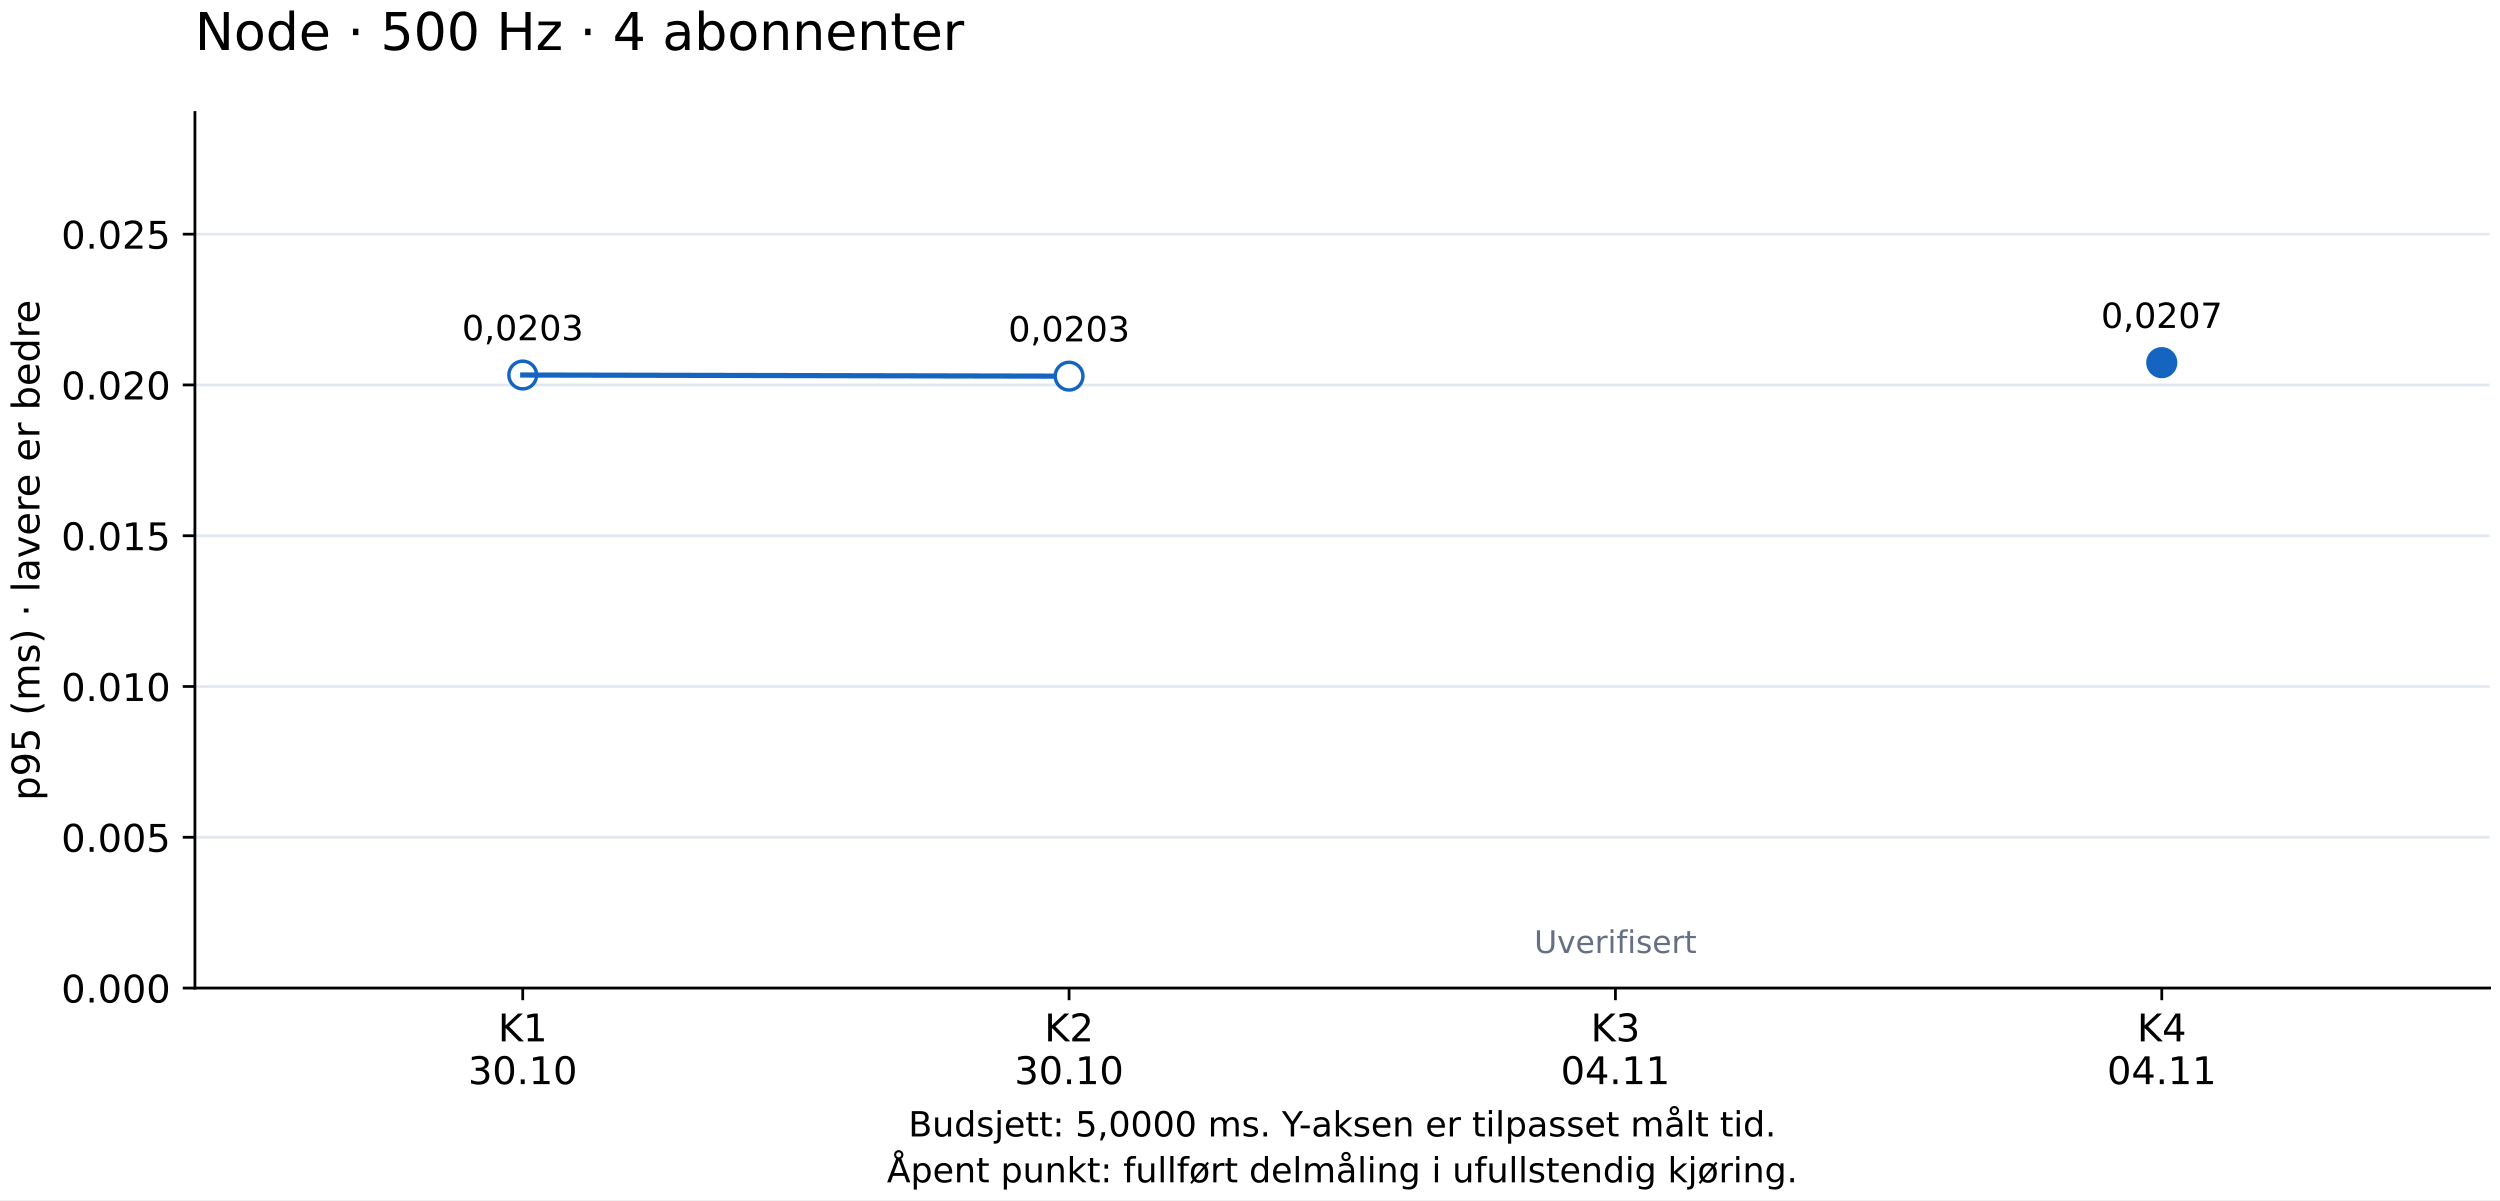
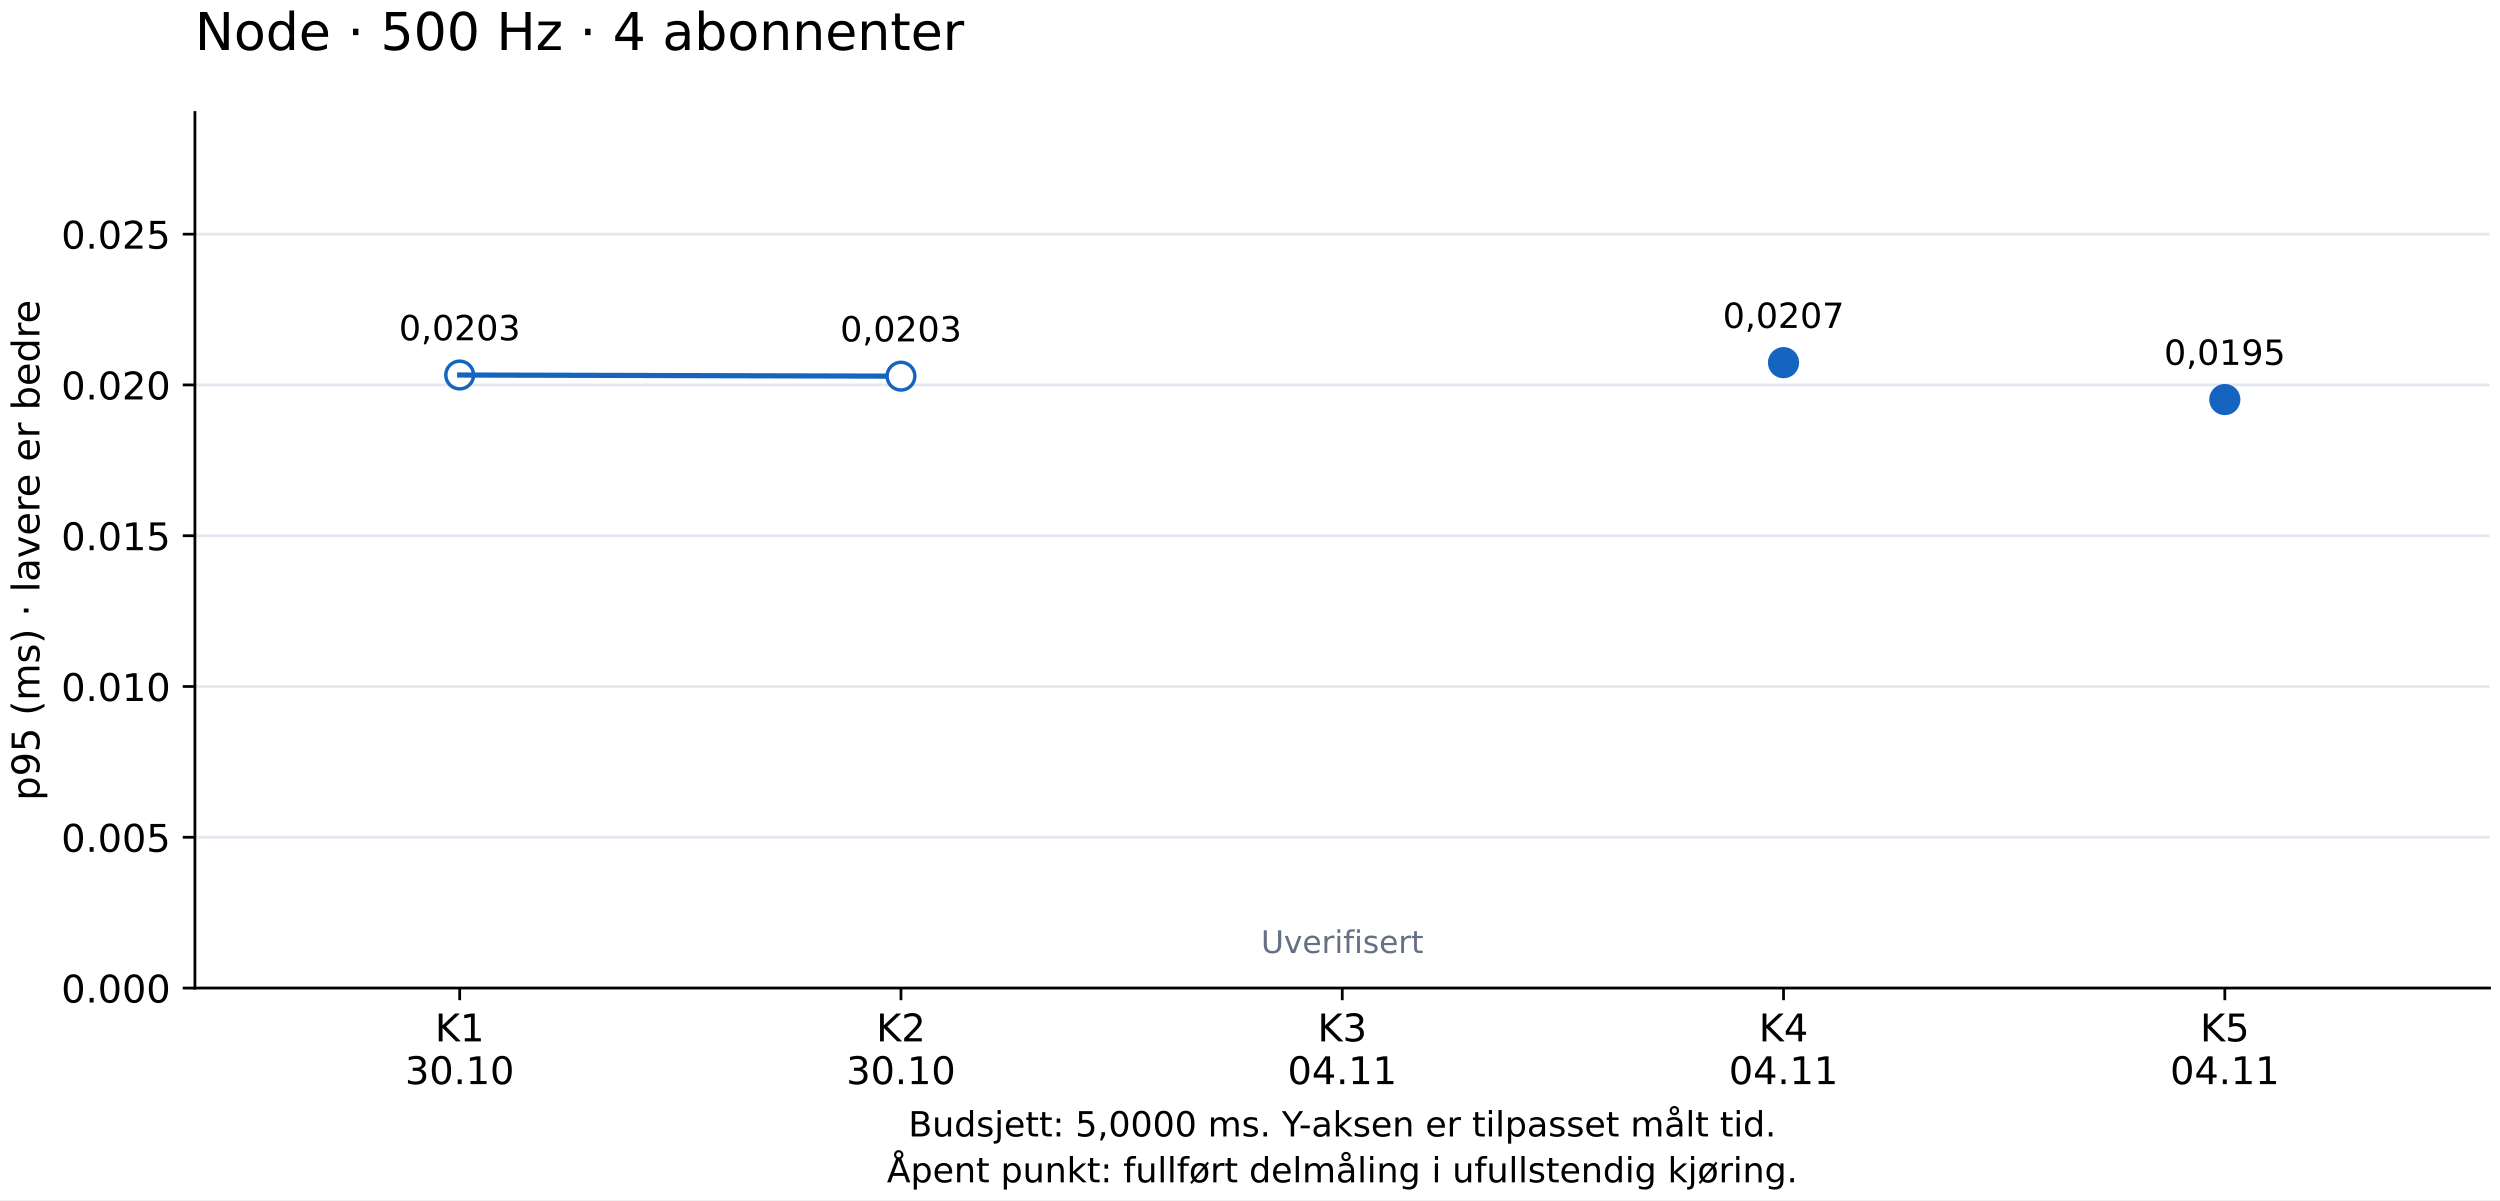
<svg xmlns="http://www.w3.org/2000/svg" xmlns:xlink="http://www.w3.org/1999/xlink" width="720pt" height="345.6pt" viewBox="0 0 720 345.6" version="1.1">
  <defs>
    <style type="text/css">*{stroke-linejoin: round; stroke-linecap: butt}</style>
  </defs>
  <g id="figure_1">
    <g id="patch_1">
      <path d="M 0 345.6  L 720 345.6  L 720 0  L 0 0  z " style="fill: #ffffff" />
    </g>
    <g id="axes_1">
      <g id="patch_2">
        <path d="M 56.137 284.558  L 717 284.558  L 717 32.398  L 56.137 32.398  z " style="fill: #ffffff" />
      </g>
      <g id="matplotlib.axis_1">
        <g id="xtick_1">
          <g id="line2d_1">
            <defs>
              <path id="m3a9fe52da0" d="M 0 0  L 0 3.5  " style="stroke: #000000; stroke-width: 0.8" />
            </defs>
            <g>
-               <use xlink:href="#m3a9fe52da0" x="150.546" y="284.558" style="stroke: #000000; stroke-width: 0.8" />
+               <use xlink:href="#m3a9fe52da0" x="132.39" y="284.558" style="stroke: #000000; stroke-width: 0.8" />
            </g>
          </g>
          <g id="text_1">
-             <text style="font-size: 11px; font-family: 'DejaVu Sans'" transform="translate(143.4399 299.9161)">K1</text>
-             <text style="font-size: 11px; font-family: 'DejaVu Sans'" transform="translate(134.8006 312.2337)">30.10</text>
+             <text style="font-size: 11px; font-family: 'DejaVu Sans'" transform="translate(125.2843 299.9161)">K1</text>
+             <text style="font-size: 11px; font-family: 'DejaVu Sans'" transform="translate(116.645 312.2337)">30.10</text>
          </g>
        </g>
        <g id="xtick_2">
          <g id="line2d_2">
            <g>
-               <use xlink:href="#m3a9fe52da0" x="307.894" y="284.558" style="stroke: #000000; stroke-width: 0.8" />
+               <use xlink:href="#m3a9fe52da0" x="259.479" y="284.558" style="stroke: #000000; stroke-width: 0.8" />
            </g>
          </g>
          <g id="text_2">
-             <text style="font-size: 11px; font-family: 'DejaVu Sans'" transform="translate(300.7881 299.9161)">K2</text>
-             <text style="font-size: 11px; font-family: 'DejaVu Sans'" transform="translate(292.1488 312.2337)">30.10</text>
+             <text style="font-size: 11px; font-family: 'DejaVu Sans'" transform="translate(252.3733 299.9161)">K2</text>
+             <text style="font-size: 11px; font-family: 'DejaVu Sans'" transform="translate(243.734 312.2337)">30.10</text>
          </g>
        </g>
        <g id="xtick_3">
          <g id="line2d_3">
            <g>
-               <use xlink:href="#m3a9fe52da0" x="465.243" y="284.558" style="stroke: #000000; stroke-width: 0.8" />
+               <use xlink:href="#m3a9fe52da0" x="386.568" y="284.558" style="stroke: #000000; stroke-width: 0.8" />
            </g>
          </g>
          <g id="text_3">
-             <text style="font-size: 11px; font-family: 'DejaVu Sans'" transform="translate(458.1364 299.9161)">K3</text>
-             <text style="font-size: 11px; font-family: 'DejaVu Sans'" transform="translate(449.4971 312.2337)">04.11</text>
+             <text style="font-size: 11px; font-family: 'DejaVu Sans'" transform="translate(379.4623 299.9161)">K3</text>
+             <text style="font-size: 11px; font-family: 'DejaVu Sans'" transform="translate(370.823 312.2337)">04.11</text>
          </g>
        </g>
        <g id="xtick_4">
          <g id="line2d_4">
            <g>
-               <use xlink:href="#m3a9fe52da0" x="622.591" y="284.558" style="stroke: #000000; stroke-width: 0.8" />
+               <use xlink:href="#m3a9fe52da0" x="513.657" y="284.558" style="stroke: #000000; stroke-width: 0.8" />
            </g>
          </g>
          <g id="text_4">
-             <text style="font-size: 11px; font-family: 'DejaVu Sans'" transform="translate(615.4846 299.9161)">K4</text>
-             <text style="font-size: 11px; font-family: 'DejaVu Sans'" transform="translate(606.8453 312.2337)">04.11</text>
-           </g>
-         </g>
-         <g id="text_5">
+             <text style="font-size: 11px; font-family: 'DejaVu Sans'" transform="translate(506.5512 299.9161)">K4</text>
+             <text style="font-size: 11px; font-family: 'DejaVu Sans'" transform="translate(497.9119 312.2337)">04.11</text>
+           </g>
+         </g>
+         <g id="xtick_5">
+           <g id="line2d_5">
+             <g>
+               <use xlink:href="#m3a9fe52da0" x="640.746" y="284.558" style="stroke: #000000; stroke-width: 0.8" />
+             </g>
+           </g>
+           <g id="text_5">
+             <text style="font-size: 11px; font-family: 'DejaVu Sans'" transform="translate(633.6402 299.9161)">K5</text>
+             <text style="font-size: 11px; font-family: 'DejaVu Sans'" transform="translate(625.0009 312.2337)">04.11</text>
+           </g>
+         </g>
+         <g id="text_6">
          <text style="font-size: 10px; font-family: 'DejaVu Sans'" transform="translate(261.613 327.301)">Budsjett: 5,0000 ms. Y-aksen er tilpasset målt tid.</text>
          <text style="font-size: 10px; font-family: 'DejaVu Sans'" transform="translate(255.4122 340.5201)">Åpent punkt: fullført delmåling i ufullstendig kjøring.</text>
        </g>
      </g>
      <g id="matplotlib.axis_2">
        <g id="ytick_1">
-           <g id="line2d_5">
-             <path d="M 56.137 284.558  L 717 284.558  " clip-path="url(#pd9fed066c4)" style="fill: none; stroke: #e2e8f0; stroke-width: 0.8; stroke-linecap: square" />
-           </g>
          <g id="line2d_6">
+             <path d="M 56.137 284.558  L 717 284.558  " clip-path="url(#p6524d52d95)" style="fill: none; stroke: #e2e8f0; stroke-width: 0.8; stroke-linecap: square" />
+           </g>
+           <g id="line2d_7">
            <defs>
              <path id="m56f8623be5" d="M 0 0  L -3.5 0  " style="stroke: #000000; stroke-width: 0.8" />
            </defs>
            <g>
              <use xlink:href="#m56f8623be5" x="56.137" y="284.558" style="stroke: #000000; stroke-width: 0.8" />
            </g>
          </g>
-           <g id="text_6">
+           <g id="text_7">
            <text style="font-size: 11px; font-family: 'DejaVu Sans'; text-anchor: end" x="49.137" y="288.737" transform="rotate(-0 49.13712 288.7369)">0.000</text>
          </g>
        </g>
        <g id="ytick_2">
-           <g id="line2d_7">
-             <path d="M 56.137 241.134  L 717 241.134  " clip-path="url(#pd9fed066c4)" style="fill: none; stroke: #e2e8f0; stroke-width: 0.8; stroke-linecap: square" />
-           </g>
          <g id="line2d_8">
+             <path d="M 56.137 241.134  L 717 241.134  " clip-path="url(#p6524d52d95)" style="fill: none; stroke: #e2e8f0; stroke-width: 0.8; stroke-linecap: square" />
+           </g>
+           <g id="line2d_9">
            <g>
              <use xlink:href="#m56f8623be5" x="56.137" y="241.134" style="stroke: #000000; stroke-width: 0.8" />
            </g>
          </g>
-           <g id="text_7">
+           <g id="text_8">
            <text style="font-size: 11px; font-family: 'DejaVu Sans'; text-anchor: end" x="49.137" y="245.313" transform="rotate(-0 49.13712 245.3129)">0.005</text>
          </g>
        </g>
        <g id="ytick_3">
-           <g id="line2d_9">
-             <path d="M 56.137 197.71  L 717 197.71  " clip-path="url(#pd9fed066c4)" style="fill: none; stroke: #e2e8f0; stroke-width: 0.8; stroke-linecap: square" />
-           </g>
          <g id="line2d_10">
+             <path d="M 56.137 197.71  L 717 197.71  " clip-path="url(#p6524d52d95)" style="fill: none; stroke: #e2e8f0; stroke-width: 0.8; stroke-linecap: square" />
+           </g>
+           <g id="line2d_11">
            <g>
              <use xlink:href="#m56f8623be5" x="56.137" y="197.71" style="stroke: #000000; stroke-width: 0.8" />
            </g>
          </g>
-           <g id="text_8">
+           <g id="text_9">
            <text style="font-size: 11px; font-family: 'DejaVu Sans'; text-anchor: end" x="49.137" y="201.889" transform="rotate(-0 49.13712 201.8889)">0.010</text>
          </g>
        </g>
        <g id="ytick_4">
-           <g id="line2d_11">
-             <path d="M 56.137 154.286  L 717 154.286  " clip-path="url(#pd9fed066c4)" style="fill: none; stroke: #e2e8f0; stroke-width: 0.8; stroke-linecap: square" />
-           </g>
          <g id="line2d_12">
+             <path d="M 56.137 154.286  L 717 154.286  " clip-path="url(#p6524d52d95)" style="fill: none; stroke: #e2e8f0; stroke-width: 0.8; stroke-linecap: square" />
+           </g>
+           <g id="line2d_13">
            <g>
              <use xlink:href="#m56f8623be5" x="56.137" y="154.286" style="stroke: #000000; stroke-width: 0.8" />
            </g>
          </g>
-           <g id="text_9">
+           <g id="text_10">
            <text style="font-size: 11px; font-family: 'DejaVu Sans'; text-anchor: end" x="49.137" y="158.465" transform="rotate(-0 49.13712 158.4648)">0.015</text>
          </g>
        </g>
        <g id="ytick_5">
-           <g id="line2d_13">
-             <path d="M 56.137 110.862  L 717 110.862  " clip-path="url(#pd9fed066c4)" style="fill: none; stroke: #e2e8f0; stroke-width: 0.8; stroke-linecap: square" />
-           </g>
          <g id="line2d_14">
+             <path d="M 56.137 110.862  L 717 110.862  " clip-path="url(#p6524d52d95)" style="fill: none; stroke: #e2e8f0; stroke-width: 0.8; stroke-linecap: square" />
+           </g>
+           <g id="line2d_15">
            <g>
              <use xlink:href="#m56f8623be5" x="56.137" y="110.862" style="stroke: #000000; stroke-width: 0.8" />
            </g>
          </g>
-           <g id="text_10">
+           <g id="text_11">
            <text style="font-size: 11px; font-family: 'DejaVu Sans'; text-anchor: end" x="49.137" y="115.041" transform="rotate(-0 49.13712 115.0408)">0.020</text>
          </g>
        </g>
        <g id="ytick_6">
-           <g id="line2d_15">
-             <path d="M 56.137 67.438  L 717 67.438  " clip-path="url(#pd9fed066c4)" style="fill: none; stroke: #e2e8f0; stroke-width: 0.8; stroke-linecap: square" />
-           </g>
          <g id="line2d_16">
+             <path d="M 56.137 67.438  L 717 67.438  " clip-path="url(#p6524d52d95)" style="fill: none; stroke: #e2e8f0; stroke-width: 0.8; stroke-linecap: square" />
+           </g>
+           <g id="line2d_17">
            <g>
              <use xlink:href="#m56f8623be5" x="56.137" y="67.438" style="stroke: #000000; stroke-width: 0.8" />
            </g>
          </g>
-           <g id="text_11">
+           <g id="text_12">
            <text style="font-size: 11px; font-family: 'DejaVu Sans'; text-anchor: end" x="49.137" y="71.617" transform="rotate(-0 49.13712 71.61676)">0.025</text>
          </g>
        </g>
-         <g id="text_12">
+         <g id="text_13">
          <text style="font-size: 11px; font-family: 'DejaVu Sans'; text-anchor: middle" x="11.359" y="158.478" transform="rotate(-90 11.35852 158.4778)">p95 (ms) · lavere er bedre</text>
        </g>
      </g>
-       <g id="line2d_17">
-         <path d="M 150.546 108.004  " clip-path="url(#pd9fed066c4)" style="fill: none; stroke: #1565c0; stroke-width: 1.5; stroke-linecap: square" />
+       <g id="line2d_18">
+         <path d="M 132.39 108.004  " clip-path="url(#p6524d52d95)" style="fill: none; stroke: #1565c0; stroke-width: 1.5; stroke-linecap: square" />
        <defs>
          <path id="mcfa522ccff" d="M 0 4  C 1.061 4 2.078 3.579 2.828 2.828  C 3.579 2.078 4 1.061 4 0  C 4 -1.061 3.579 -2.078 2.828 -2.828  C 2.078 -3.579 1.061 -4 0 -4  C -1.061 -4 -2.078 -3.579 -2.828 -2.828  C -3.579 -2.078 -4 -1.061 -4 0  C -4 1.061 -3.579 2.078 -2.828 2.828  C -2.078 3.579 -1.061 4 0 4  z " style="stroke: #1565c0" />
        </defs>
-         <g clip-path="url(#pd9fed066c4)">
-           <use xlink:href="#mcfa522ccff" x="150.546" y="108.004" style="fill: #ffffff; stroke: #1565c0" />
-         </g>
-       </g>
-       <g id="line2d_18">
-         <path d="M 150.546 108.004  L 307.894 108.334  " clip-path="url(#pd9fed066c4)" style="fill: none; stroke: #1565c0; stroke-width: 1.5; stroke-linecap: square" />
+         <g clip-path="url(#p6524d52d95)">
+           <use xlink:href="#mcfa522ccff" x="132.39" y="108.004" style="fill: #ffffff; stroke: #1565c0" />
+         </g>
      </g>
      <g id="line2d_19">
-         <path d="M 307.894 108.334  " clip-path="url(#pd9fed066c4)" style="fill: none; stroke: #1565c0; stroke-width: 1.5; stroke-linecap: square" />
-         <g clip-path="url(#pd9fed066c4)">
-           <use xlink:href="#mcfa522ccff" x="307.894" y="108.334" style="fill: #ffffff; stroke: #1565c0" />
-         </g>
+         <path d="M 132.39 108.004  L 259.479 108.334  " clip-path="url(#p6524d52d95)" style="fill: none; stroke: #1565c0; stroke-width: 1.5; stroke-linecap: square" />
      </g>
      <g id="line2d_20">
-         <path d="M 622.591 104.444  " clip-path="url(#pd9fed066c4)" style="fill: none; stroke: #1565c0; stroke-width: 1.5; stroke-linecap: square" />
+         <path d="M 259.479 108.334  " clip-path="url(#p6524d52d95)" style="fill: none; stroke: #1565c0; stroke-width: 1.5; stroke-linecap: square" />
+         <g clip-path="url(#p6524d52d95)">
+           <use xlink:href="#mcfa522ccff" x="259.479" y="108.334" style="fill: #ffffff; stroke: #1565c0" />
+         </g>
+       </g>
+       <g id="line2d_21">
+         <path d="M 513.657 104.444  " clip-path="url(#p6524d52d95)" style="fill: none; stroke: #1565c0; stroke-width: 1.5; stroke-linecap: square" />
        <defs>
          <path id="mcbb12d0c3e" d="M 0 4  C 1.061 4 2.078 3.579 2.828 2.828  C 3.579 2.078 4 1.061 4 0  C 4 -1.061 3.579 -2.078 2.828 -2.828  C 2.078 -3.579 1.061 -4 0 -4  C -1.061 -4 -2.078 -3.579 -2.828 -2.828  C -3.579 -2.078 -4 -1.061 -4 0  C -4 1.061 -3.579 2.078 -2.828 2.828  C -2.078 3.579 -1.061 4 0 4  z " style="stroke: #1565c0" />
        </defs>
-         <g clip-path="url(#pd9fed066c4)">
-           <use xlink:href="#mcbb12d0c3e" x="622.591" y="104.444" style="fill: #1565c0; stroke: #1565c0" />
+         <g clip-path="url(#p6524d52d95)">
+           <use xlink:href="#mcbb12d0c3e" x="513.657" y="104.444" style="fill: #1565c0; stroke: #1565c0" />
+         </g>
+       </g>
+       <g id="line2d_22">
+         <path d="M 640.746 115.074  " clip-path="url(#p6524d52d95)" style="fill: none; stroke: #1565c0; stroke-width: 1.5; stroke-linecap: square" />
+         <g clip-path="url(#p6524d52d95)">
+           <use xlink:href="#mcbb12d0c3e" x="640.746" y="115.074" style="fill: #1565c0; stroke: #1565c0" />
        </g>
      </g>
      <g id="patch_3">
        <path d="M 56.137 284.558  L 56.137 32.398  " style="fill: none; stroke: #000000; stroke-width: 0.8; stroke-linejoin: miter; stroke-linecap: square" />
      </g>
      <g id="patch_4">
        <path d="M 56.137 284.558  L 717 284.558  " style="fill: none; stroke: #000000; stroke-width: 0.8; stroke-linejoin: miter; stroke-linecap: square" />
      </g>
-       <g id="text_13">
-         <text style="font-size: 10px; font-family: 'DejaVu Sans'; text-anchor: middle" x="150.546" y="98.004" transform="rotate(-0 150.5461 98.00435)">0,0203</text>
-       </g>
      <g id="text_14">
-         <text style="font-size: 10px; font-family: 'DejaVu Sans'; text-anchor: middle" x="307.894" y="98.334" transform="rotate(-0 307.8943 98.33437)">0,0203</text>
+         <text style="font-size: 10px; font-family: 'DejaVu Sans'; text-anchor: middle" x="132.39" y="98.004" transform="rotate(-0 132.3905 98.00435)">0,0203</text>
      </g>
      <g id="text_15">
-         <text style="font-size: 9px; font-family: 'DejaVu Sans'; text-anchor: middle; fill: #667085" x="465.243" y="274.471" transform="rotate(-0 465.2426 274.4714)">Uverifisert</text>
+         <text style="font-size: 10px; font-family: 'DejaVu Sans'; text-anchor: middle" x="259.479" y="98.334" transform="rotate(-0 259.4795 98.33437)">0,0203</text>
      </g>
      <g id="text_16">
-         <text style="font-size: 10px; font-family: 'DejaVu Sans'; text-anchor: middle" x="622.591" y="94.444" transform="rotate(-0 622.5908 94.44358)">0,0207</text>
+         <text style="font-size: 9px; font-family: 'DejaVu Sans'; text-anchor: middle; fill: #667085" x="386.568" y="274.471" transform="rotate(-0 386.5684 274.4714)">Uverifisert</text>
      </g>
      <g id="text_17">
+         <text style="font-size: 10px; font-family: 'DejaVu Sans'; text-anchor: middle" x="513.657" y="94.444" transform="rotate(-0 513.6574 94.44358)">0,0207</text>
+       </g>
+       <g id="text_18">
+         <text style="font-size: 10px; font-family: 'DejaVu Sans'; text-anchor: middle" x="640.746" y="105.074" transform="rotate(-0 640.7464 105.0738)">0,0195</text>
+       </g>
+       <g id="text_19">
        <text style="font-size: 15px; font-family: 'DejaVu Sans'; text-anchor: start" x="56.137" y="14.398" transform="rotate(-0 56.13712 14.3979)">Node · 500 Hz · 4 abonnenter</text>
      </g>
    </g>
  </g>
  <defs>
-     <clipPath id="pd9fed066c4">
+     <clipPath id="p6524d52d95">
      <rect x="56.137" y="32.398" width="660.863" height="252.16" />
    </clipPath>
  </defs>
</svg>
